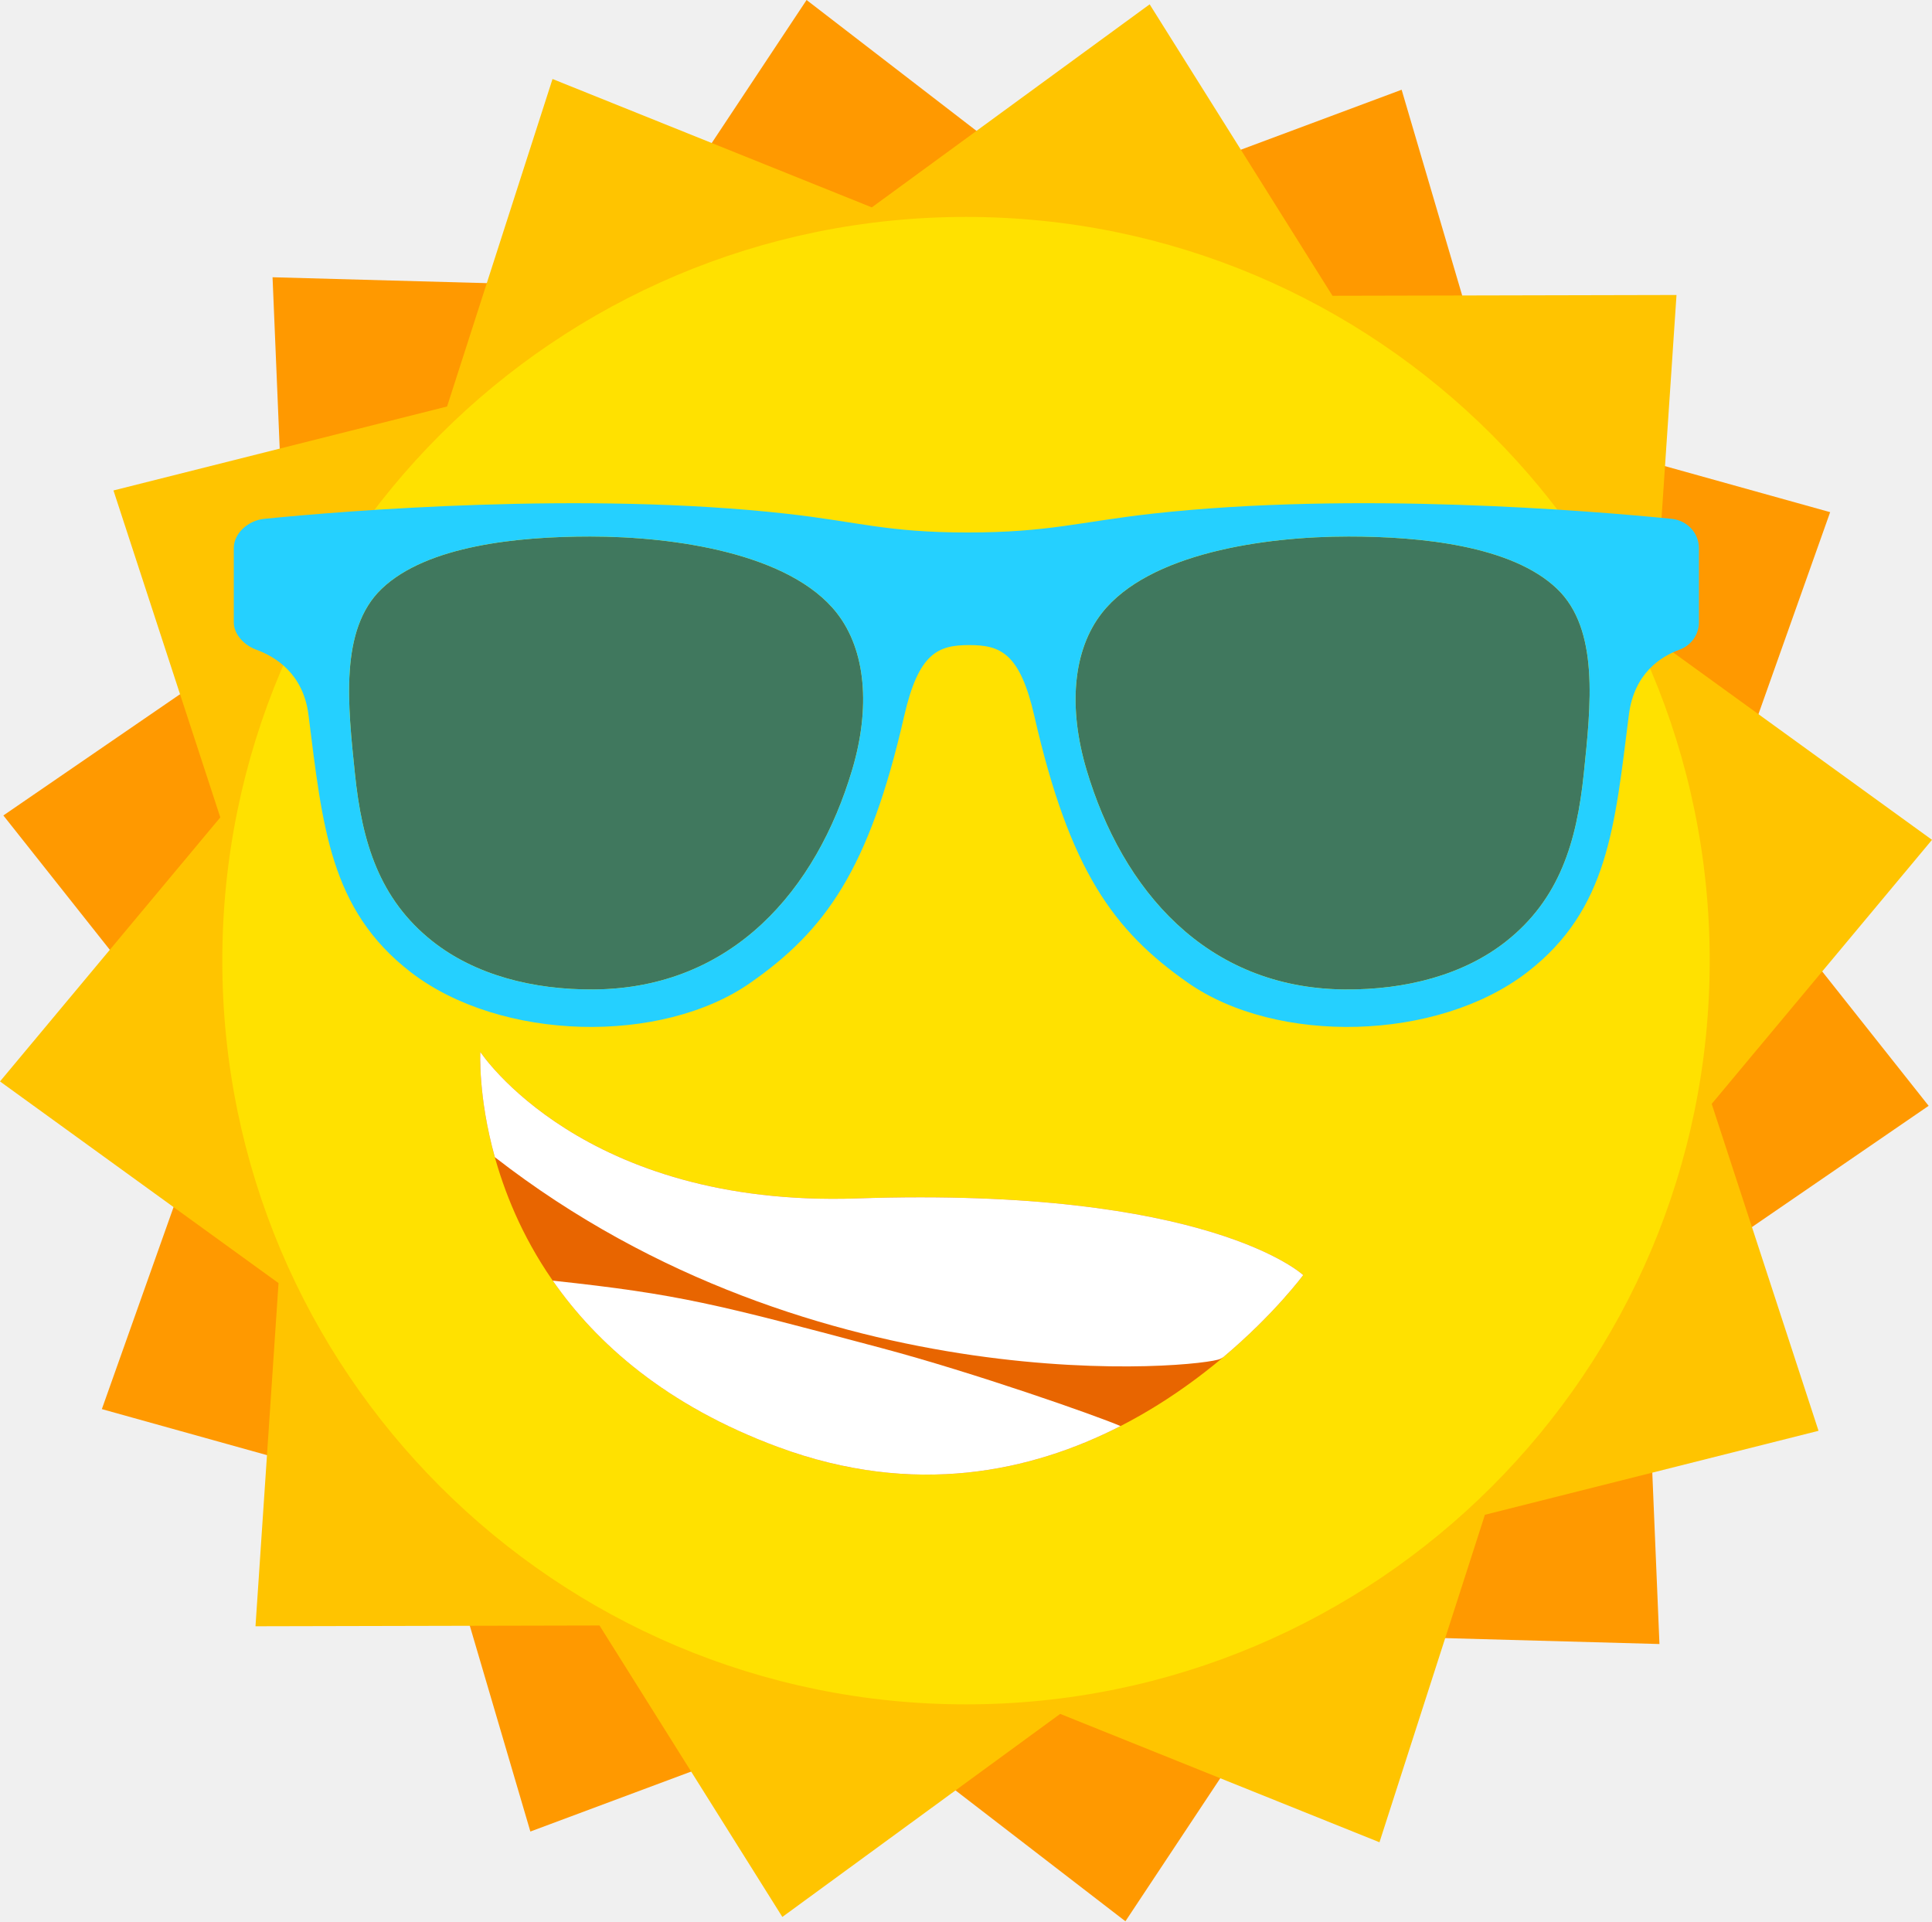
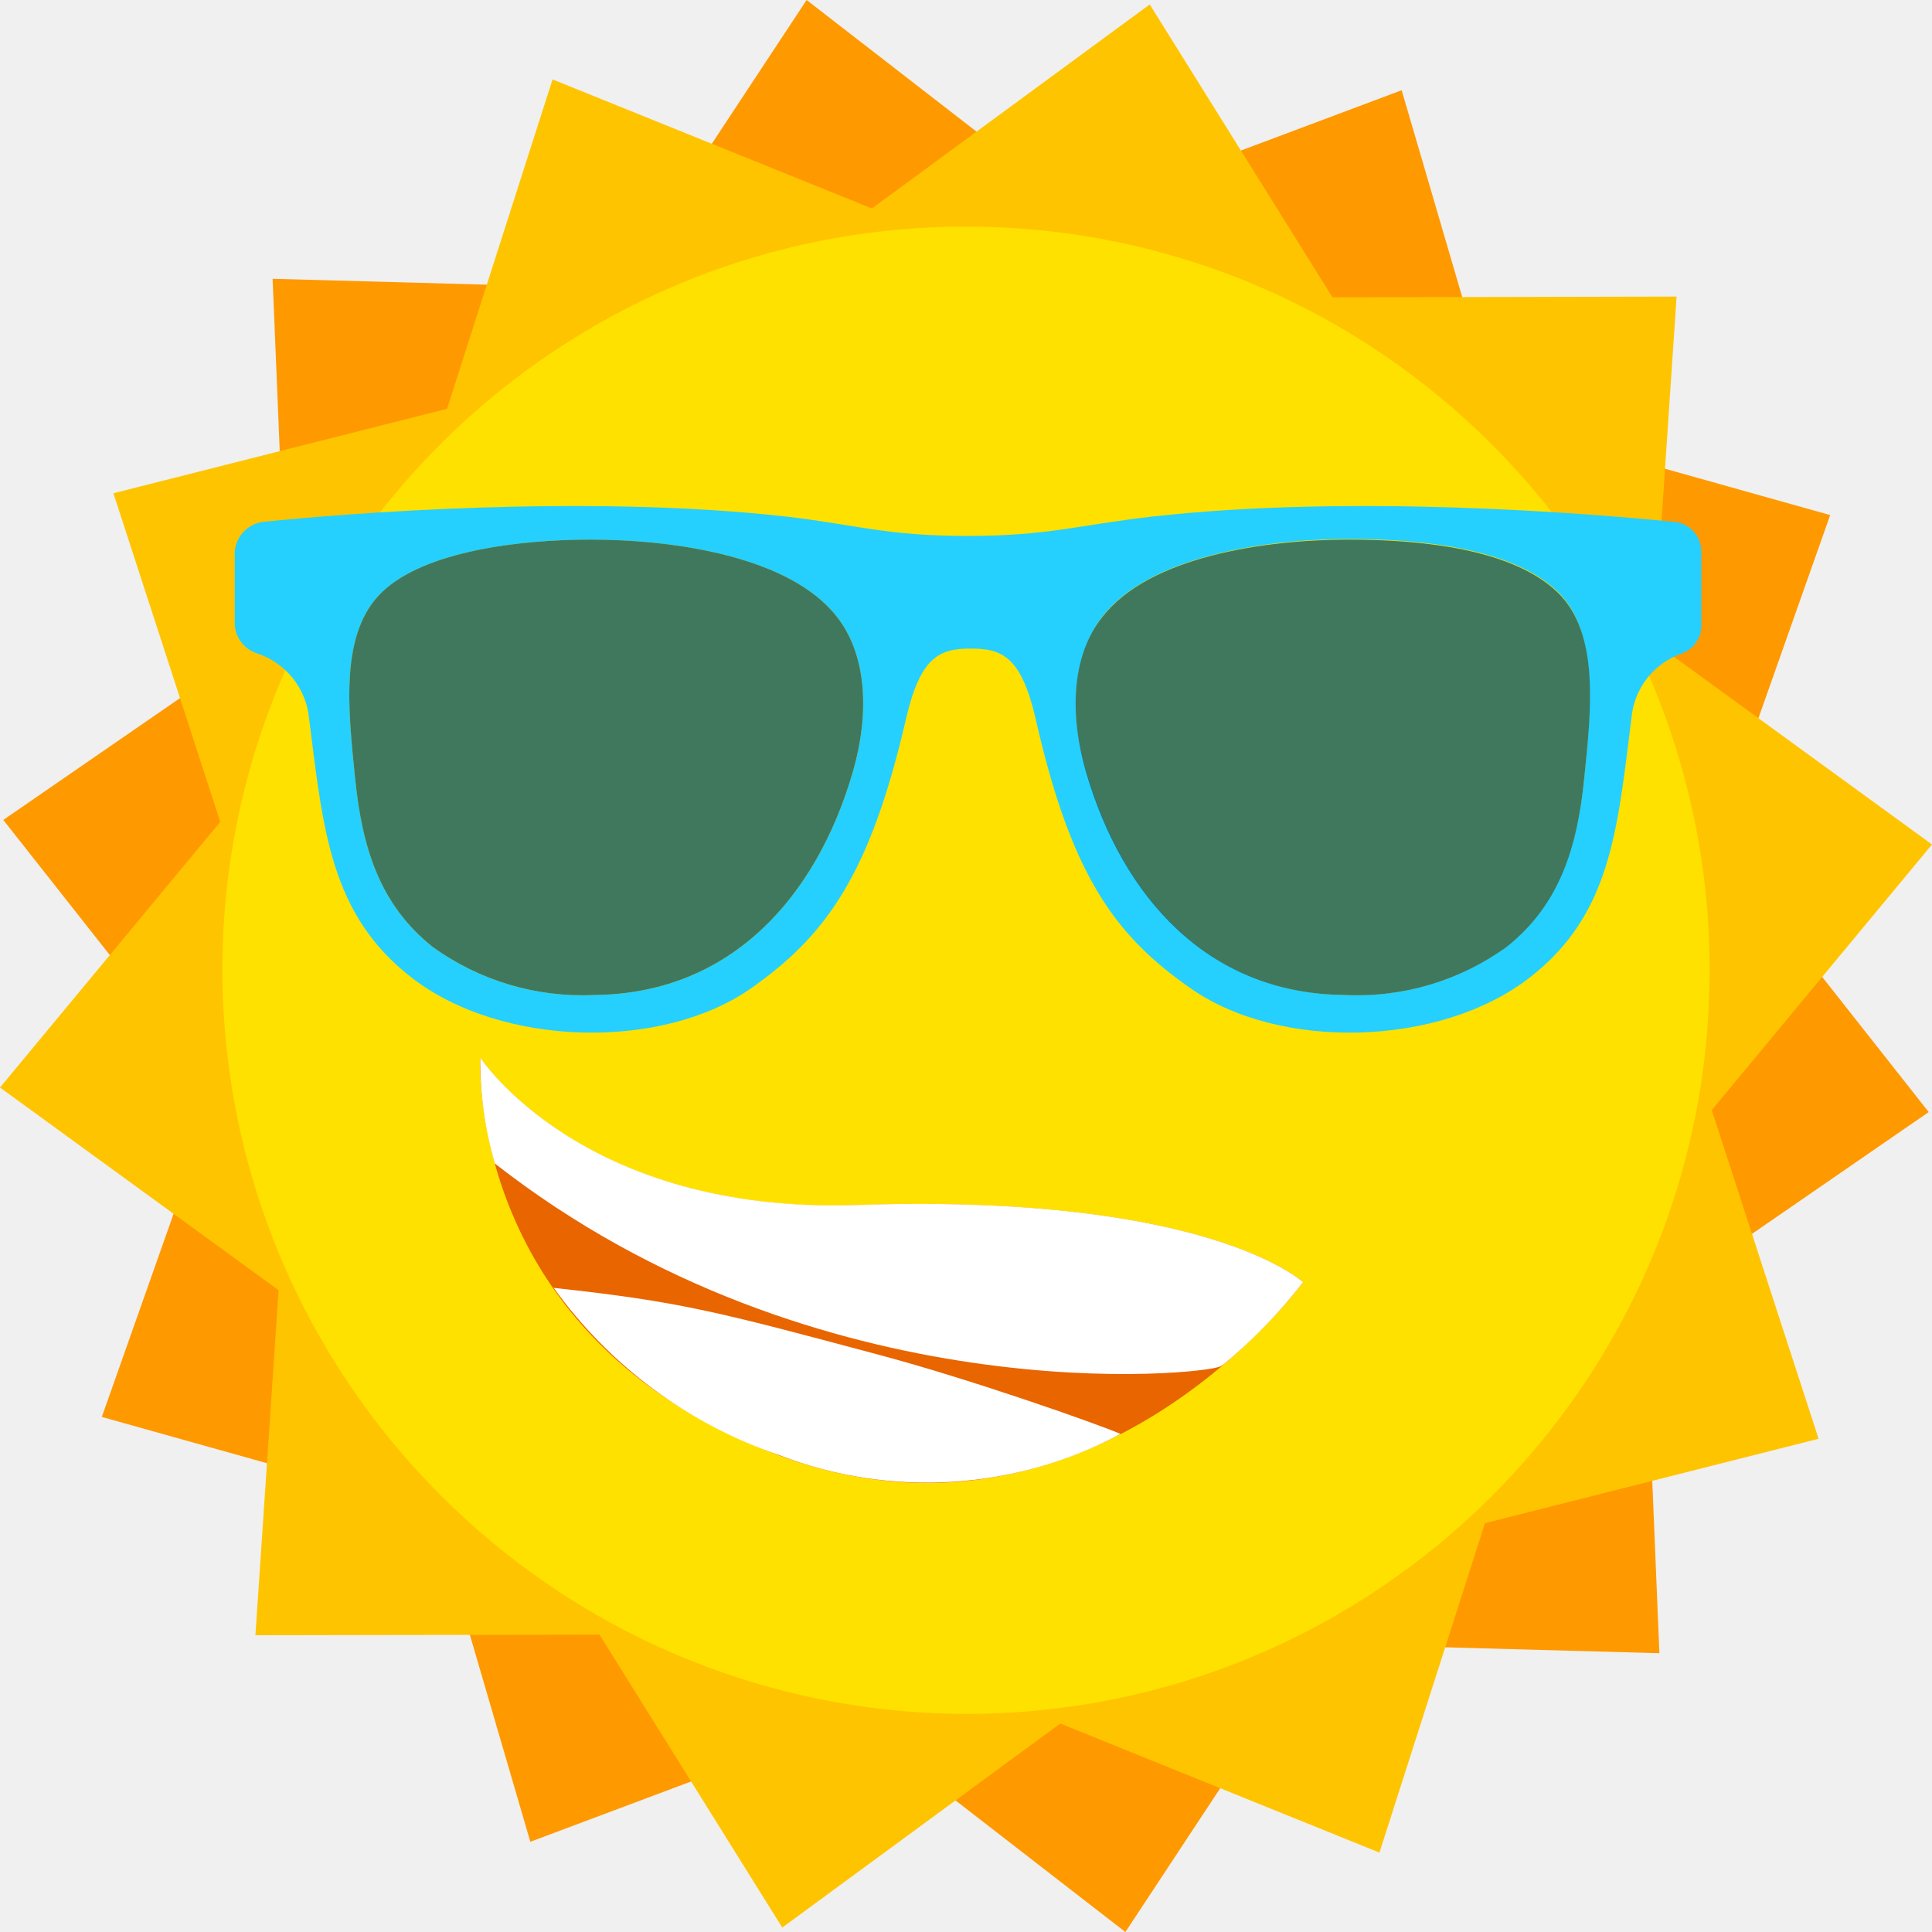
- <svg xmlns="http://www.w3.org/2000/svg" id="Layer_3" data-name="Layer 3" viewBox="0 0 3727.87 3707.09">
-   <defs>
-     <style>.cls-1{fill:#f90;}.cls-2{fill:#ffc400;}.cls-3{fill:#ffe100;}.cls-4{fill:#105e75;opacity:0.8;}.cls-5{fill:#25d0ff;}.cls-6{fill:#e86500;}.cls-7{fill:#fff;}</style>
-   </defs>
-   <polygon class="cls-1" points="6.49 1573.42 553.59 1198.01 525.9 534.96 1189.45 553.23 1556.33 0 2082.37 405.2 2704.5 173.16 2891.91 809.98 3531.34 988.22 3309.33 1613.6 3721.38 2133.67 3174.28 2509.08 3201.98 3172.13 2538.42 3153.86 2171.54 3707.09 1645.51 3301.89 1023.37 3533.93 835.96 2897.11 196.53 2718.87 418.54 2093.49 6.49 1573.42" />
-   <polygon class="cls-2" points="0 2086.62 425.07 1577.14 218.94 946.34 862.67 784.32 1066.12 152.44 1682.19 400.14 2218.3 8.36 2571.08 570.69 3234.88 569.2 3190.43 1231.33 3727.87 1620.46 3302.8 2129.94 3508.92 2760.74 2865.19 2922.75 2661.75 3554.63 2045.67 3306.94 1509.57 3698.72 1156.79 3136.39 492.99 3137.87 537.44 2475.75 0 2086.62" />
-   <circle class="cls-3" cx="1863.94" cy="1853.55" r="1435" />
-   <path class="cls-4" d="M2585.4,2059.84c-69,232.24-231,421.47-497.42,424.06-119.26,1.15-231-28.45-312.59-93.09C1673,2309.67,1639.53,2200,1625.89,2067.6c-13.59-131.87-30.29-278.48,51.65-356.83,87.66-83.83,264.94-100.84,402.28-100.84,163,0,385.49,32.5,475.68,147.38C2612.34,1829.71,2620.74,1940.9,2585.4,2059.84Z" transform="translate(-941.04 -574.75)" />
-   <path class="cls-4" d="M3037.51,2059.84c69,232.24,231,421.47,497.42,424.06,119.26,1.15,231.05-28.45,312.59-93.09,102.36-81.14,135.86-190.83,149.5-323.21,13.59-131.87,30.29-278.48-51.65-356.83-87.66-83.83-264.94-100.84-402.28-100.84-163,0-385.49,32.5-475.68,147.38C3010.57,1829.71,3002.17,1940.9,3037.51,2059.84Z" transform="translate(-941.04 -574.75)" />
-   <path class="cls-5" d="M4166.23,1575.8c-153.74-15.34-612-53.54-1002.53-9.83-138.63,15.51-199.22,36.2-355.51,36.2S2597.58,1581.48,2459,1566c-390.58-43.71-854.41-5.51-1008.15,9.83-30.35,3-58.68,27.38-58.68,56.41v143.33c0,23.39,20.4,44.43,43.37,52.78,36.6,13.31,90.62,46,100.69,125.51,27.18,214.61,40.76,375.64,197.07,496.45,174,134.46,484.76,140.38,655.75,20.69,144.07-100.84,228.67-217.2,296.62-514.56,27.88-122,65.41-137,125.55-137s97.8,15.08,125.67,137c68,297.36,152.26,413.72,296.32,514.56,171,119.69,481.14,113.77,655.1-20.69,156.31-120.81,168.54-281.84,195.72-496.45,10.07-79.5,61-112.2,97.57-125.51,23-8.35,37.53-29.39,37.53-52.78V1632.21C4219.09,1603.18,4196.58,1578.83,4166.23,1575.8Zm-1580.83,484c-69,232.24-231,421.47-497.42,424.06-119.26,1.15-231-28.45-312.59-93.09C1673,2309.67,1639.53,2200,1625.89,2067.6c-13.59-131.87-30.29-278.48,51.65-356.83,87.66-83.83,264.94-100.84,402.28-100.84,163,0,385.49,32.5,475.68,147.38C2612.34,1829.71,2620.74,1940.9,2585.4,2059.84ZM3997,2067.6c-13.64,132.38-47.14,242.07-149.5,323.21-81.54,64.64-193.33,94.24-312.59,93.09-266.38-2.59-428.43-191.82-497.42-424.06-35.34-118.94-26.94-230.13,29.9-302.53,90.19-114.88,312.69-147.38,475.68-147.38,137.34,0,314.62,17,402.28,100.84C4027.31,1789.12,4010.61,1935.73,3997,2067.6Z" transform="translate(-941.04 -574.75)" />
-   <path class="cls-6" d="M3455.59,3035S3048,3590.56,2443.12,3367s-575.26-762.52-575.26-762.52,196.83,300.52,726.5,282.59C3274.25,2864.08,3455.59,3035,3455.59,3035Z" transform="translate(-941.04 -574.75)" />
-   <path class="cls-7" d="M2643,3176.12c-321.21-85.58-390.57-104-635.4-130.38,84.42,121.39,219.48,241.45,435.5,321.28,263.09,97.23,488.83,47,660-40.69C3056.06,3306,2819,3223,2643,3176.12Z" transform="translate(-941.04 -574.75)" />
-   <path class="cls-7" d="M3295.93,3196.58c1.79-1,3.54-2,5.31-3.06,99.39-83.67,154.35-158.5,154.35-158.5s-181.34-170.94-861.23-147.93c-529.67,17.93-726.5-282.59-726.5-282.59s-4.66,85.76,28,203C2518.18,3291.42,3265.59,3212.93,3295.93,3196.58Z" transform="translate(-941.04 -574.75)" />
+ <svg xmlns="http://www.w3.org/2000/svg" width="100" height="100" id="ff3ebc26-ebdc-40c9-8436-5789e089b46c" data-name="Layer 3" viewBox="0 0 100 100">
+   <polygon points="0.17 42.44 14.85 32.32 14.11 14.43 31.91 14.92 41.75 0 55.86 10.93 72.55 4.67 77.58 21.85 94.73 26.66 88.77 43.53 99.83 57.56 85.15 67.68 85.89 85.57 68.09 85.08 58.25 100 44.14 89.07 27.45 95.33 22.43 78.15 5.27 73.34 11.23 56.47 0.17 42.44" style="fill: #f90" />
+   <polygon points="0 56.29 11.4 42.54 5.87 25.53 23.14 21.16 28.6 4.11 45.13 10.79 59.51 0.23 68.97 15.39 86.78 15.35 85.58 33.22 100 43.71 88.6 57.46 94.13 74.47 76.86 78.84 71.4 95.89 54.88 89.21 40.49 99.77 31.03 84.61 13.22 84.64 14.42 66.78 0 56.29" style="fill: #ffc400" />
+   <path d="M11.51,50A38.49,38.49,0,1,1,50,88.71,38.6,38.6,0,0,1,11.51,50Z" style="fill: #ffe100" />
+   <path d="M86.52,27c-4.13-.41-16.42-1.44-26.9-.26-3.72.42-5.34,1-9.53,1s-5.65-.56-9.37-1c-10.48-1.18-22.92-.15-27,.26a1.7,1.7,0,0,0-1.57,1.53v3.86a1.69,1.69,0,0,0,1.16,1.43A3.94,3.94,0,0,1,16,37.2c.73,5.79,1.1,10.13,5.29,13.39,4.67,3.63,13,3.79,17.59.56,3.87-2.72,6.14-5.86,8-13.88.75-3.29,1.75-3.7,3.37-3.7s2.62.41,3.37,3.7c1.82,8,4.08,11.16,8,13.88,4.58,3.23,12.9,3.07,17.57-.56,4.19-3.26,4.52-7.6,5.25-13.39a3.9,3.9,0,0,1,2.62-3.38,1.53,1.53,0,0,0,1-1.43V28.53A1.55,1.55,0,0,0,86.52,27ZM44.11,40.06c-1.85,6.27-6.2,11.37-13.34,11.44A13.23,13.23,0,0,1,22.38,49c-2.74-2.19-3.64-5.15-4-8.72s-.81-7.51,1.39-9.63,7.1-2.72,10.79-2.72c4.37,0,10.34.88,12.76,4C44.83,33.85,45.06,36.85,44.11,40.06ZM82,40.27c-.37,3.57-1.27,6.53-4,8.72a13.23,13.23,0,0,1-8.39,2.51c-7.14-.07-11.49-5.17-13.34-11.44-1-3.21-.72-6.21.8-8.16,2.42-3.1,8.39-4,12.76-4,3.68,0,8.44.46,10.79,2.72C82.79,32.76,82.34,36.71,82,40.27Z" style="fill: #25d0ff" />
+   <path d="M44.11,40.06c-1.85,6.27-6.2,11.37-13.34,11.44A13.23,13.23,0,0,1,22.38,49c-2.74-2.19-3.64-5.15-4-8.72s-.81-7.51,1.39-9.63,7.1-2.72,10.79-2.72c4.37,0,10.34.88,12.76,4C44.83,33.85,45.06,36.85,44.11,40.06Z" style="fill: #105e75;opacity: 0.8" />
+   <path d="M56.24,40.06c1.85,6.27,6.2,11.37,13.34,11.44A13.23,13.23,0,0,0,78,49c2.74-2.19,3.64-5.15,4-8.72s.81-7.51-1.39-9.63c-2.35-2.26-7.11-2.72-10.79-2.72-4.37,0-10.34.88-12.76,4C55.52,33.85,55.29,36.85,56.24,40.06Z" style="fill: #105e75;opacity: 0.8" />
+   <path d="M67.45,66.37s-10.93,15-27.16,8.95S24.86,54.75,24.86,54.75s5.28,8.11,19.49,7.63C62.59,61.76,67.45,66.37,67.45,66.37Z" style="fill: #e86500" />
+   <path d="M63.17,70.72l.14-.08a27.26,27.26,0,0,0,4.14-4.27s-4.86-4.61-23.1-4c-14.21.48-19.49-7.63-19.49-7.63a19.08,19.08,0,0,0,.75,5.48C42.31,73.28,62.36,71.17,63.17,70.72Z" style="fill: #fff" />
+   <path d="M45.66,70.17c-8.62-2.31-10.48-2.8-17-3.51a23.8,23.8,0,0,0,11.68,8.66A21.22,21.22,0,0,0,58,74.22C56.74,73.68,50.38,71.44,45.66,70.17Z" style="fill: #fff" />
</svg>
